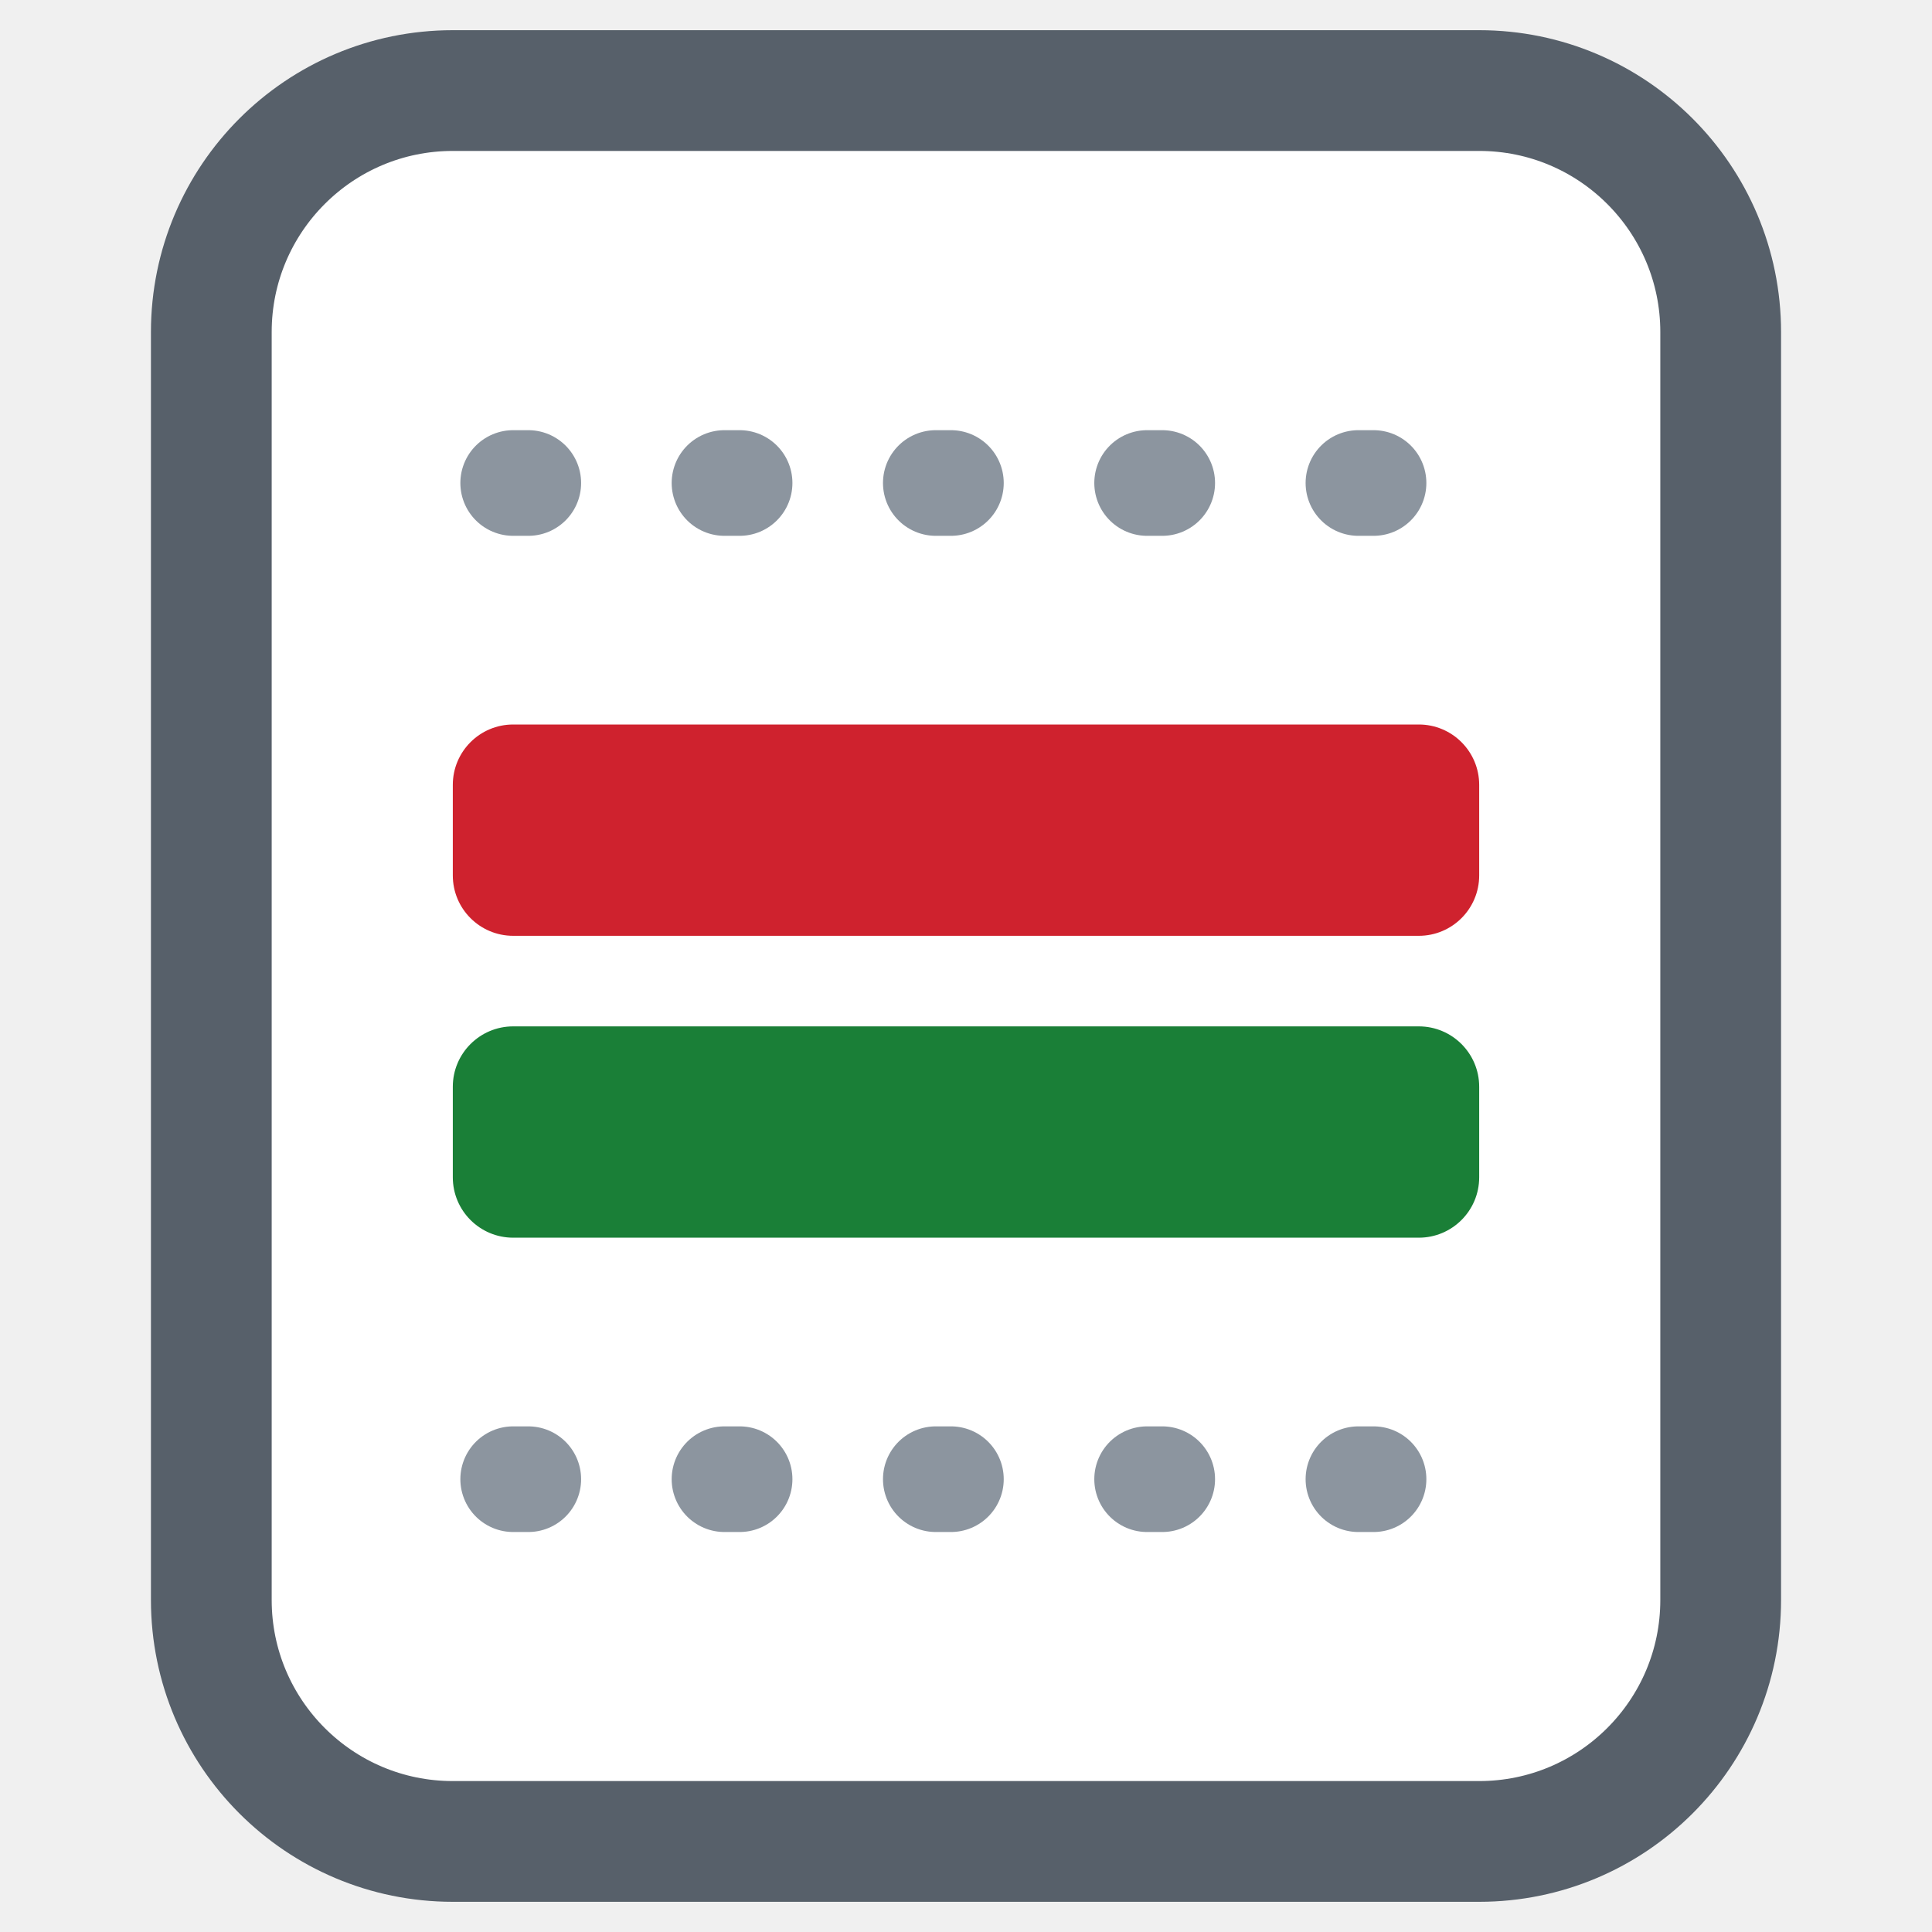
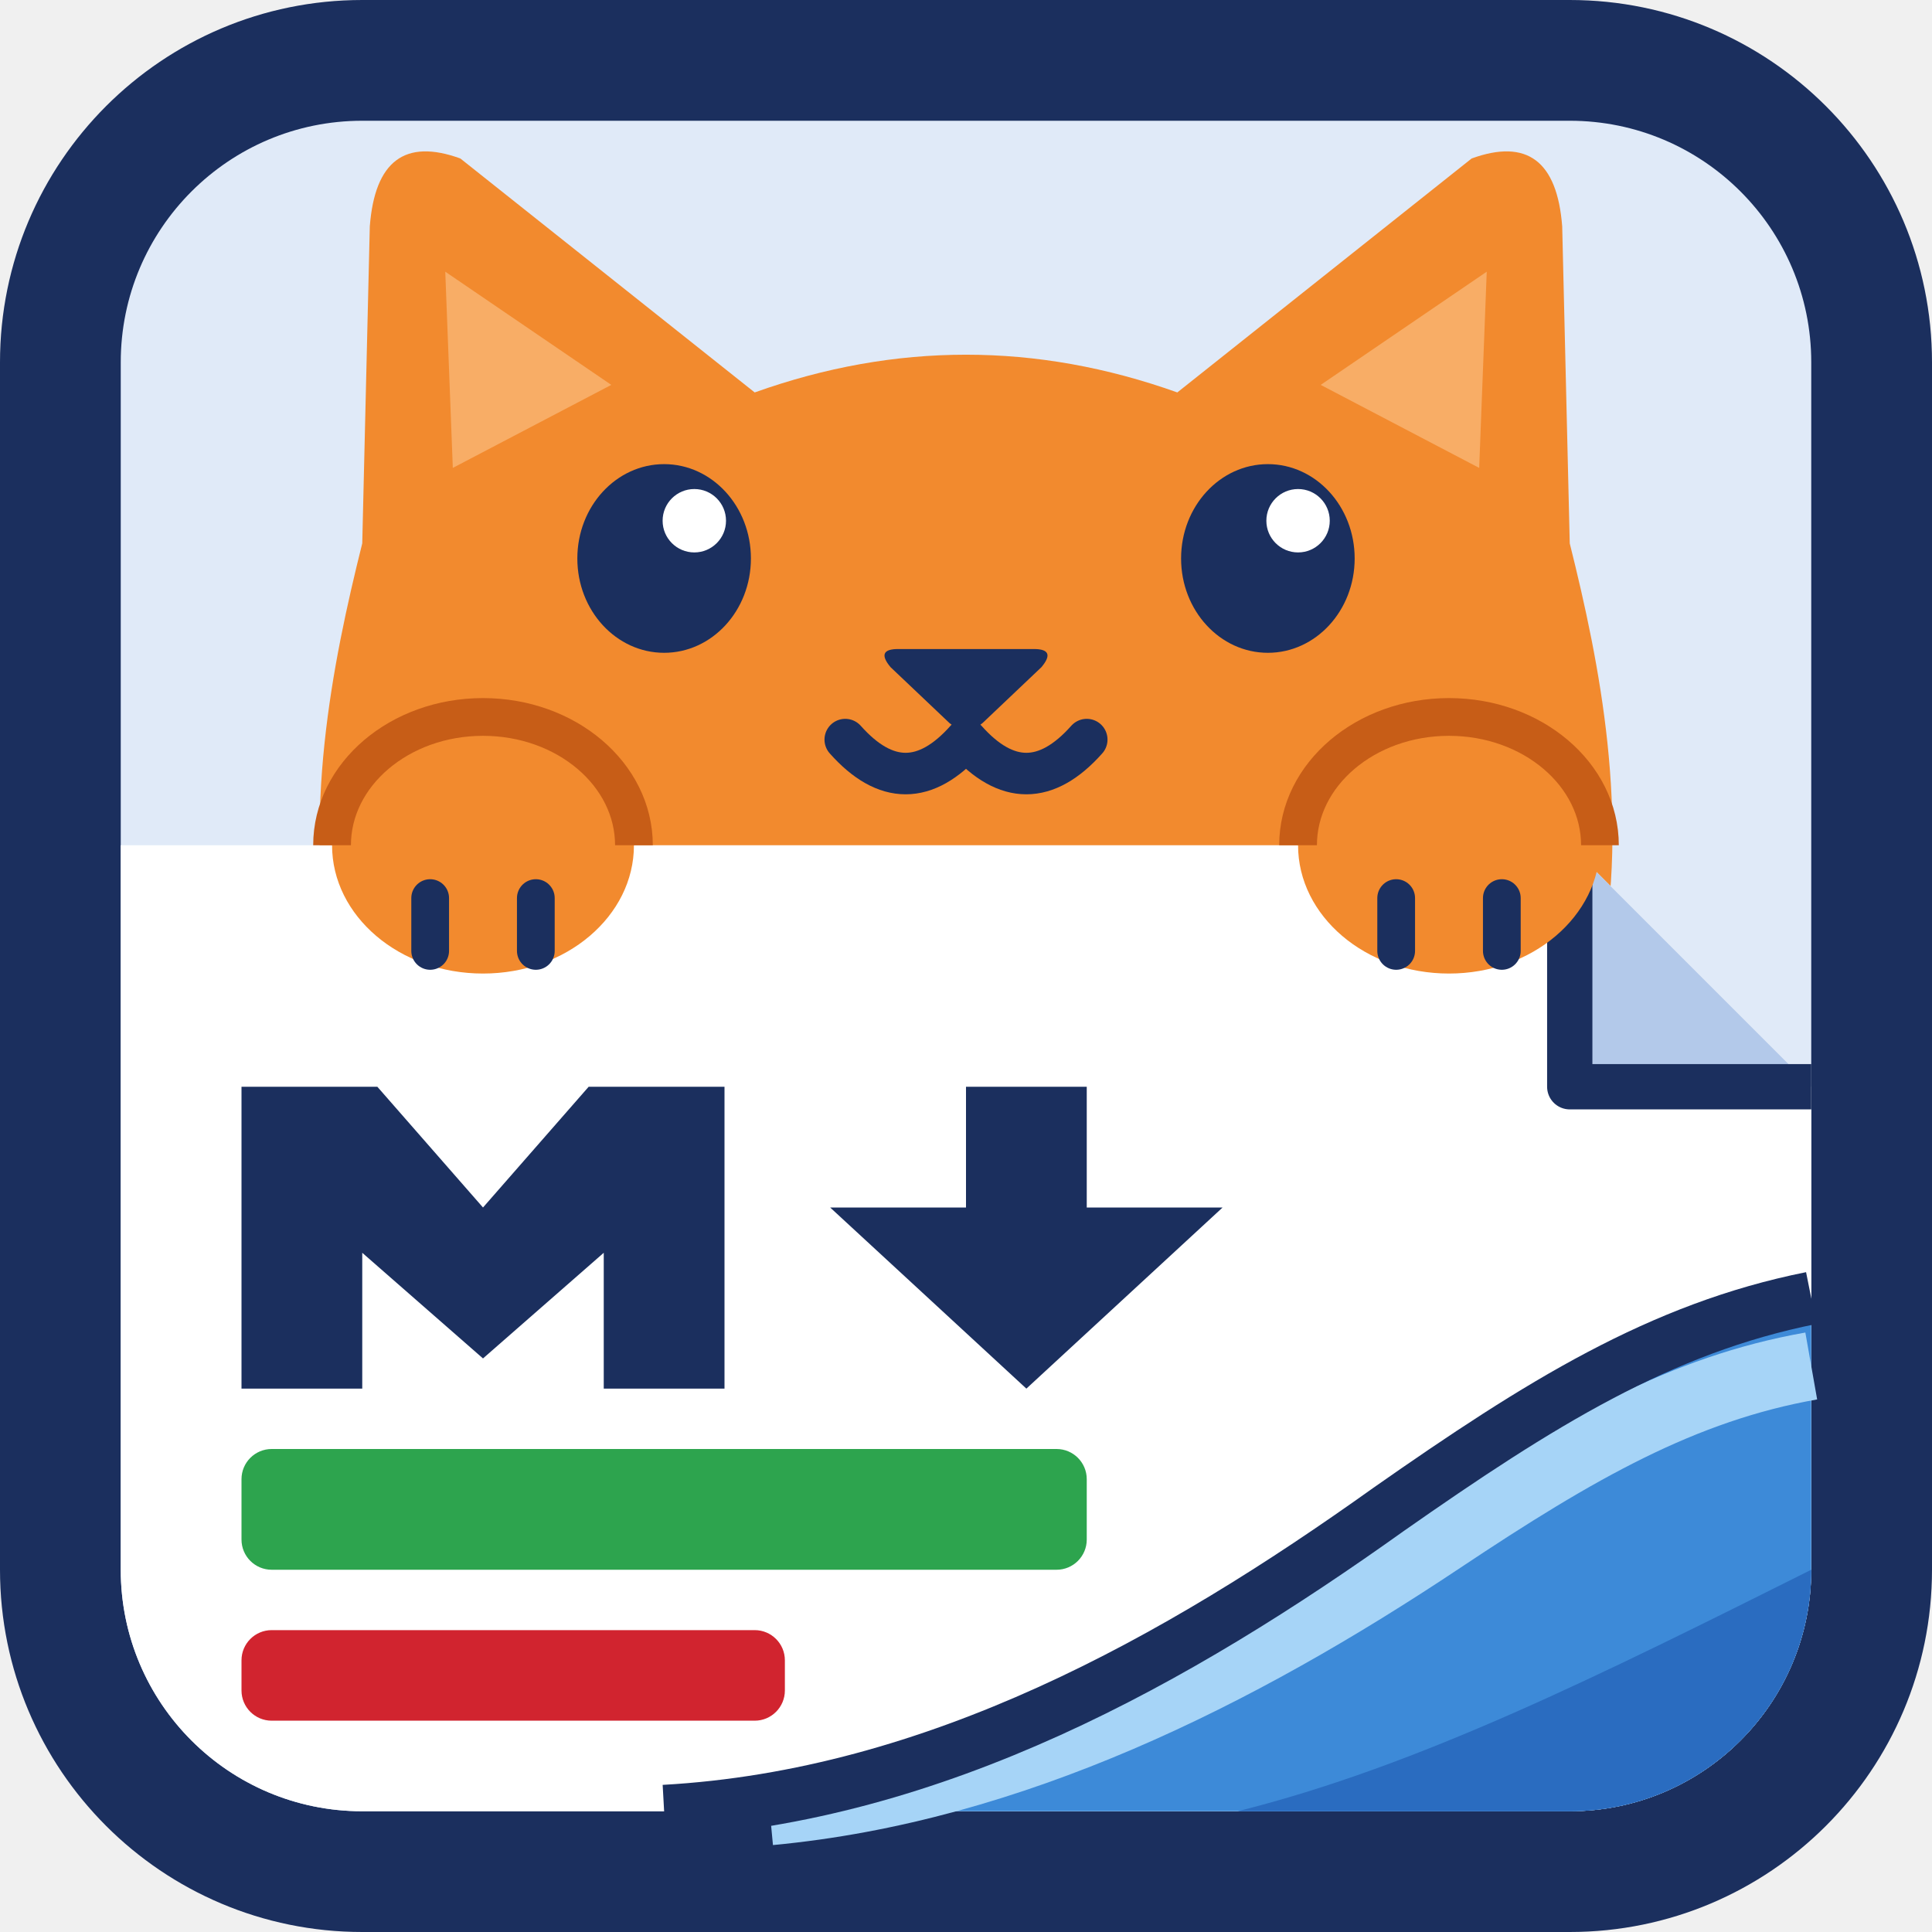
<svg xmlns="http://www.w3.org/2000/svg" viewBox="0 0 128 128">
-   <rect x="14" y="6" width="100" height="116" rx="16" fill="#ffffff" stroke="#57606a" stroke-width="8" />
-   <line x1="34" y1="32" x2="94" y2="32" stroke="#8c959f" stroke-width="7" stroke-linecap="round" stroke-dasharray="1 13" />
-   <rect x="30" y="48" width="68" height="14" rx="4" fill="#cf222e" />
-   <rect x="30" y="68" width="68" height="14" rx="4" fill="#1a7f37" />
-   <line x1="34" y1="98" x2="94" y2="98" stroke="#8c959f" stroke-width="7" stroke-linecap="round" stroke-dasharray="1 13" />
+   <rect width="128" height="128" rx="24" fill="#1b2f5e" />
+   <rect x="8" y="8" width="112" height="112" rx="16" fill="#e0eaf8" />
+   <path d="M22 64C20 54 22 44 24 36L24.5 15Q25 8.5 30.5 10.5L50 26Q64 21 78 26L97.5 10.5Q103 8.5 103.5 15L104 36C106 44 108 54 106 64Z" fill="#f28a2e" />
+   <path d="M29.5 18L30 31L40.5 25.5Z M98.5 18L98 31L87.5 25.5Z" fill="#f8ad66" />
+   <ellipse cx="44" cy="37" rx="5.75" ry="6.25" fill="#1b2f5e" />
+   <ellipse cx="84" cy="37" rx="5.75" ry="6.25" fill="#1b2f5e" />
+   <circle cx="46" cy="34.5" r="2.1" fill="#ffffff" />
+   <circle cx="86" cy="34.5" r="2.1" fill="#ffffff" />
+   <path d="M59.5 43H68.5Q70 43 69 44.2L65.1 47.9Q64 48.8 62.9 47.9L59 44.2Q58 43 59.5 43Z" fill="#1b2f5e" />
+   <path d="M56 49Q60 53.5 64 49Q68 53.5 72 49" fill="none" stroke="#1b2f5e" stroke-width="2.75" stroke-linecap="round" stroke-linejoin="round" />
+   <path d="M8 56H104L120 72V104A16 16 0 0 1 104 120H24A16 16 0 0 1 8 104Z" fill="#ffffff" />
+   <path d="M104 56V72H120Z" fill="#b3c9ea" />
+   <path d="M104 56V72H120" fill="none" stroke="#1b2f5e" stroke-width="3" stroke-linejoin="round" />
+   <ellipse cx="32" cy="56" rx="10" ry="8.5" fill="#f28a2e" />
+   <ellipse cx="96" cy="56" rx="10" ry="8.5" fill="#f28a2e" />
+   <path d="M22 56A10 8.5 0 0 1 42 56M86 56A10 8.5 0 0 1 106 56" fill="none" stroke="#c75d17" stroke-width="2.5" />
+   <path d="M28.5 59.5V63M35.5 59.5V63M92.5 59.5V63M99.5 59.5V63" stroke="#1b2f5e" stroke-width="2.5" stroke-linecap="round" />
+   <path d="M16 92V72H25L32 80L39 72H48V92H40V83L32 90L24 83V92Z" fill="#1b2f5e" />
+   <path d="M64 72H72V80H81L68 92L55 80H64Z" fill="#1b2f5e" />
+   <rect x="16" y="96" width="56" height="8" rx="2" fill="#2da44e" />
+   <rect x="16" y="108" width="36" height="6" rx="2" fill="#d1242f" />
+   <path d="M44 120C62 119 78 110 92 100C102 93 110 88 120 86V104A16 16 0 0 1 104 120Z" fill="#3d8ad8" />
+   <path d="M82 120C94 117 106 111 120 104A16 16 0 0 1 104 120Z" fill="#2a6cc0" />
+   <path d="M51 120C67 118.5 82 111 95.5 102C104.5 96 111.5 92 120 90.5" fill="none" stroke="#a6d4f7" stroke-width="4.5" />
+   <path d="M44 120C62 119 78 110 92 100C102 93 110 88 120 86" fill="none" stroke="#1b2f5e" stroke-width="3.5" />
</svg>
